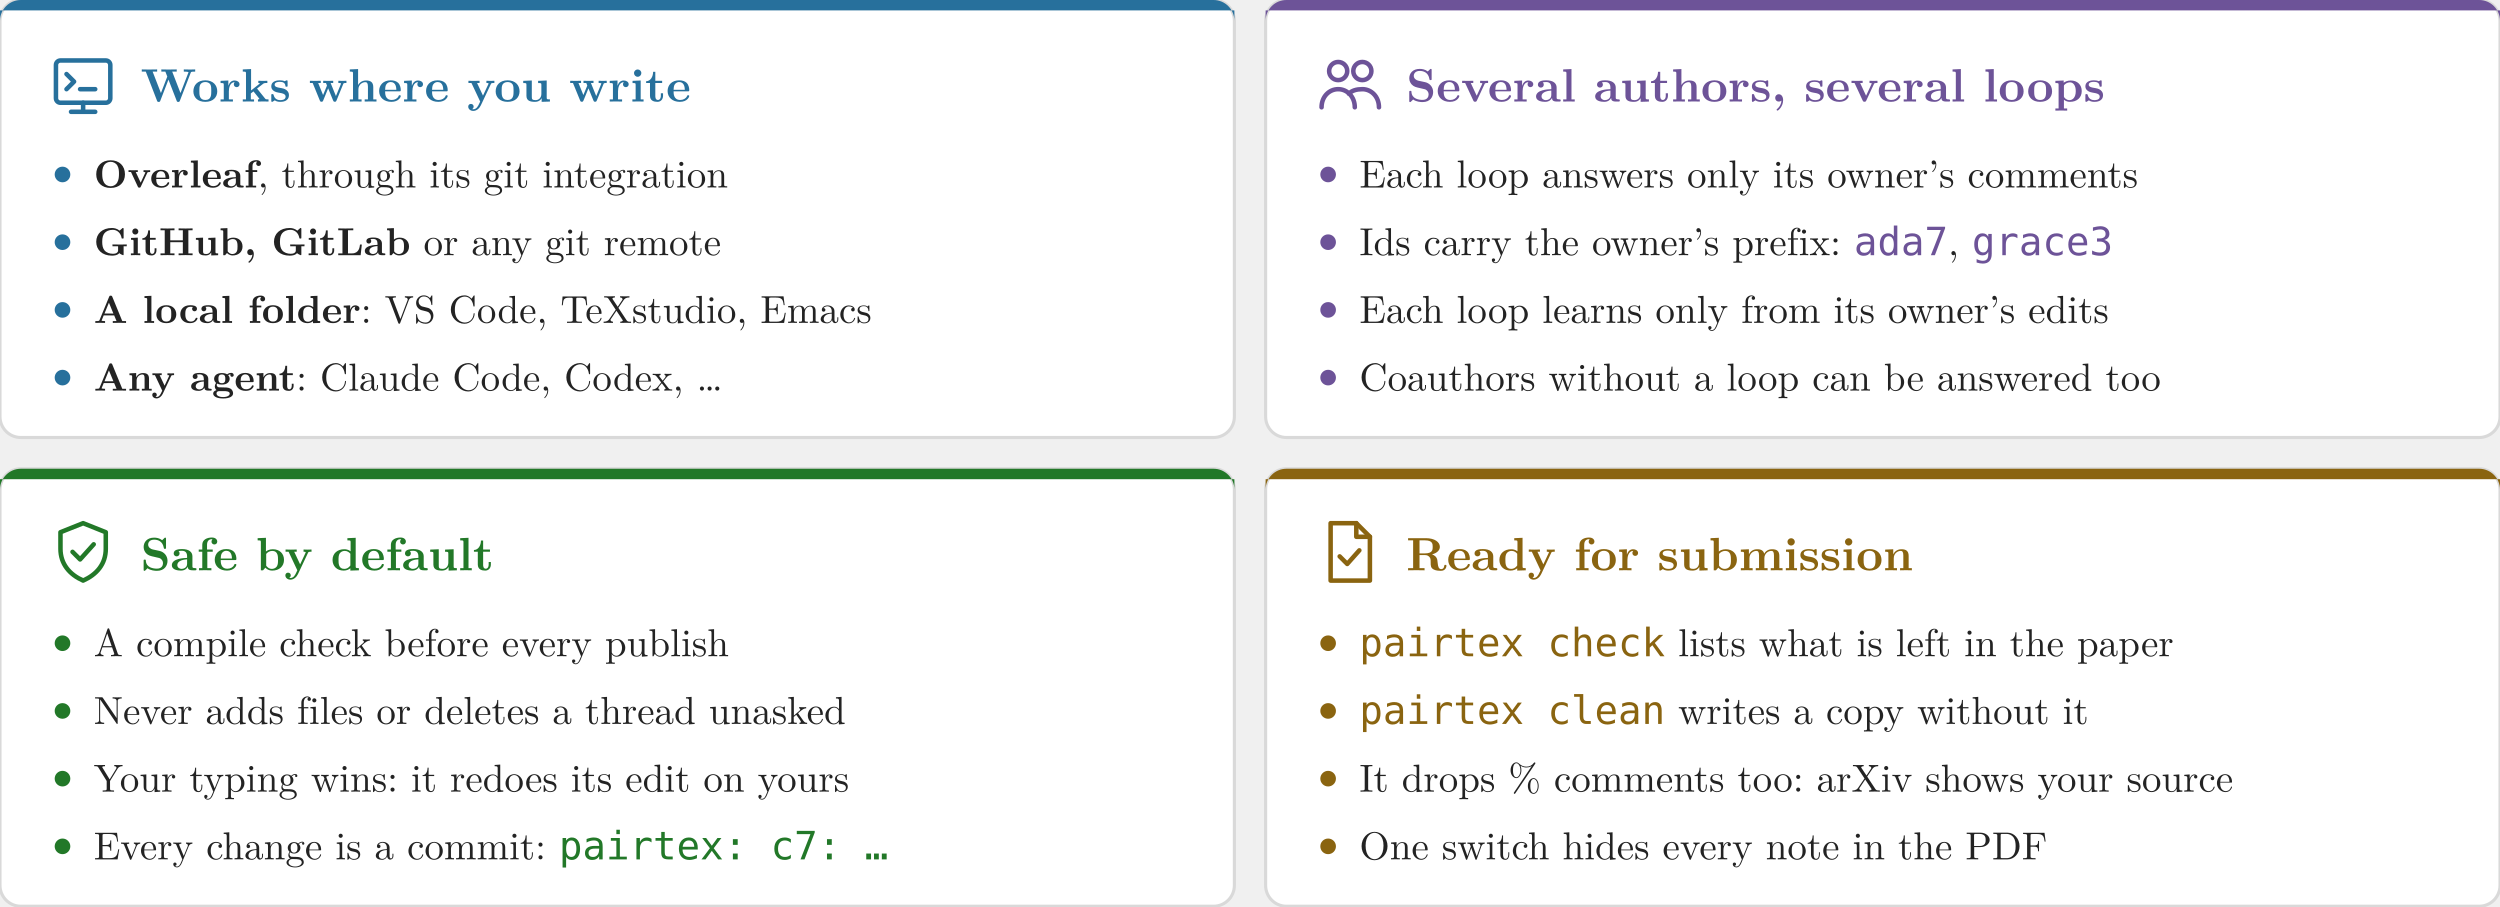
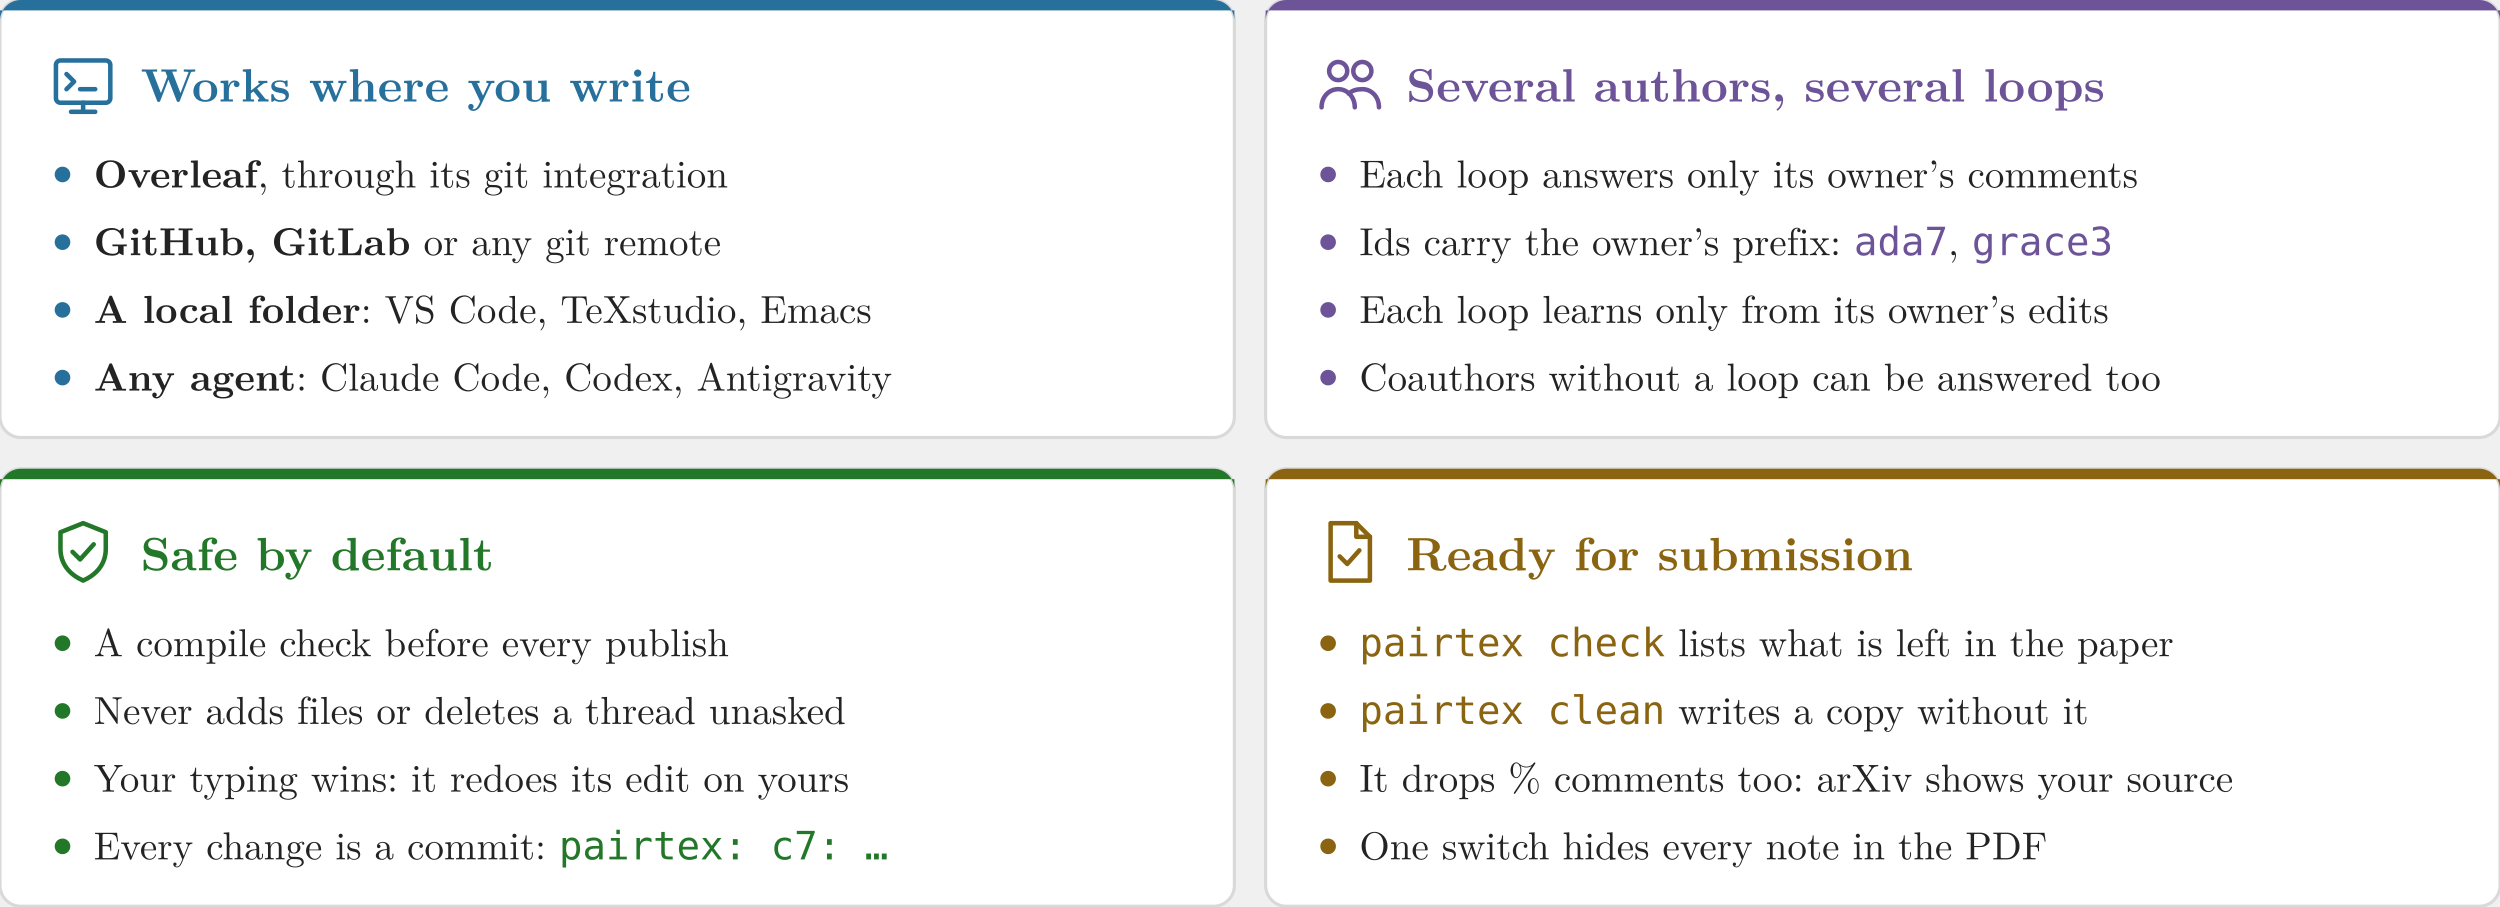
<svg xmlns="http://www.w3.org/2000/svg" viewBox="0 0 960 348" width="960" height="348" role="img" aria-label="Built for real papers: works where you write, several authors with several loops, safe by default, ready for submission">
  <style>text{font-family:'CMU Serif','Latin Modern Roman',Georgia,'Times New Roman',serif;fill:#232323} .m{font-family:Menlo,'SF Mono',Consolas,'DejaVu Sans Mono',monospace} .b{font-weight:700} .i{font-style:italic}</style>
  <defs>
    <marker id="a" viewBox="0 0 10 10" refX="8" refY="5" markerWidth="7" markerHeight="7" orient="auto-start-reverse">
      <path d="M1,1 L9,5 L1,9 Z" fill="#6B6B6B" />
    </marker>
    <marker id="ag" viewBox="0 0 10 10" refX="8" refY="5" markerWidth="7" markerHeight="7" orient="auto-start-reverse">
      <path d="M1,1 L9,5 L1,9 Z" fill="#C6952C" />
    </marker>
    <marker id="ap" viewBox="0 0 10 10" refX="8" refY="5" markerWidth="7" markerHeight="7" orient="auto-start-reverse">
      <path d="M1,1 L9,5 L1,9 Z" fill="#6D5398" />
    </marker>
    <marker id="ay" viewBox="0 0 10 10" refX="8" refY="5" markerWidth="7" markerHeight="7" orient="auto-start-reverse">
      <path d="M1,1 L9,5 L1,9 Z" fill="#27709C" />
    </marker>
    <marker id="an" viewBox="0 0 10 10" refX="8" refY="5" markerWidth="7" markerHeight="7" orient="auto-start-reverse">
      <path d="M1,1 L9,5 L1,9 Z" fill="#227828" />
    </marker>
  </defs>
  <rect x="0" y="0" width="474" height="168" rx="8" fill="#FFFFFF" stroke="#D9D9D9" stroke-width="1.2" />
  <path d="M0,8 a8,8 0 0 1 8,-8 h458 a8,8 0 0 1 8,8 v-4 h-474 Z" fill="#27709C" />
  <g transform="translate(18,18) scale(0.58)" fill="none" stroke="#27709C" stroke-width="3" stroke-linecap="round" stroke-linejoin="round">
    <rect x="6" y="9" width="36" height="28" rx="3" />
    <path d="M16 43h16M24 37v6M13 18l5 5-5 5M22 28h10" />
  </g>
  <text x="54" y="39" font-size="18" class="b" style="fill:#27709C">Works where you write</text>
  <circle cx="24" cy="67" r="3" fill="#27709C" />
  <text x="36" y="72" font-size="15">
    <tspan class="b">Overleaf</tspan>, through its git integration</text>
  <circle cx="24" cy="93" r="3" fill="#27709C" />
  <text x="36" y="98" font-size="15">
    <tspan class="b">GitHub, GitLab</tspan> or any git remote</text>
  <circle cx="24" cy="119" r="3" fill="#27709C" />
  <text x="36" y="124" font-size="15">
    <tspan class="b">A local folder</tspan>: VS Code, TeXstudio, Emacs</text>
  <circle cx="24" cy="145" r="3" fill="#27709C" />
  <text x="36" y="150" font-size="15">
-     <tspan class="b">Any agent</tspan>: Claude Code, Codex, …</text>
+     <tspan class="b">Any agent</tspan>: Claude Code, Codex, Antigravity</text>
  <rect x="486" y="0" width="474" height="168" rx="8" fill="#FFFFFF" stroke="#D9D9D9" stroke-width="1.2" />
  <path d="M486,8 a8,8 0 0 1 8,-8 h458 a8,8 0 0 1 8,8 v-4 h-474 Z" fill="#6D5398" />
  <g transform="translate(504,18) scale(0.58)" fill="none" stroke="#6D5398" stroke-width="3" stroke-linecap="round" stroke-linejoin="round">
    <circle cx="17" cy="16" r="6" />
    <circle cx="33" cy="16" r="6" />
    <path d="M6 40c0-7 5-12 11-12s11 5 11 12M24 31c2-2 5-3 9-3 6 0 11 5 11 12" />
  </g>
  <text x="540" y="39" font-size="18" class="b" style="fill:#6D5398">Several authors, several loops</text>
  <circle cx="510" cy="67" r="3" fill="#6D5398" />
  <text x="522" y="72" font-size="15">Each loop answers only its owner’s comments</text>
  <circle cx="510" cy="93" r="3" fill="#6D5398" />
  <text x="522" y="98" font-size="15">Ids carry the owner’s prefix: <tspan class="m" style="fill:#6D5398">ada7</tspan>, <tspan class="m" style="fill:#6D5398">grace3</tspan>
  </text>
  <circle cx="510" cy="119" r="3" fill="#6D5398" />
  <text x="522" y="124" font-size="15">Each loop learns only from its owner’s edits</text>
  <circle cx="510" cy="145" r="3" fill="#6D5398" />
  <text x="522" y="150" font-size="15">Coauthors without a loop can be answered too</text>
  <rect x="0" y="180" width="474" height="168" rx="8" fill="#FFFFFF" stroke="#D9D9D9" stroke-width="1.2" />
  <path d="M0,188 a8,8 0 0 1 8,-8 h458 a8,8 0 0 1 8,8 v-4 h-474 Z" fill="#227828" />
  <g transform="translate(18,198) scale(0.58)" fill="none" stroke="#227828" stroke-width="3" stroke-linecap="round" stroke-linejoin="round">
    <path d="M24 5l15 6v11c0 10-6 17-15 21C15 39 9 32 9 22V11z" />
    <path d="M17 24l5 5 9-10" />
  </g>
  <text x="54" y="219" font-size="18" class="b" style="fill:#227828">Safe by default</text>
  <circle cx="24" cy="247" r="3" fill="#227828" />
  <text x="36" y="252" font-size="15">A compile check before every publish</text>
  <circle cx="24" cy="273" r="3" fill="#227828" />
  <text x="36" y="278" font-size="15">Never adds files or deletes a thread unasked</text>
  <circle cx="24" cy="299" r="3" fill="#227828" />
  <text x="36" y="304" font-size="15">Your typing wins: it redoes its edit on yours</text>
  <circle cx="24" cy="325" r="3" fill="#227828" />
  <text x="36" y="330" font-size="15">Every change is a commit: <tspan class="m" style="fill:#227828">pairtex: c7: …</tspan>
  </text>
  <rect x="486" y="180" width="474" height="168" rx="8" fill="#FFFFFF" stroke="#D9D9D9" stroke-width="1.2" />
  <path d="M486,188 a8,8 0 0 1 8,-8 h458 a8,8 0 0 1 8,8 v-4 h-474 Z" fill="#8A6410" />
  <g transform="translate(504,198) scale(0.58)" fill="none" stroke="#8A6410" stroke-width="3" stroke-linecap="round" stroke-linejoin="round">
    <path d="M12 5h17l9 9v29H12z" />
    <path d="M29 5v9h9M18 27l5 5 8-9" />
  </g>
  <text x="540" y="219" font-size="18" class="b" style="fill:#8A6410">Ready for submission</text>
  <circle cx="510" cy="247" r="3" fill="#8A6410" />
  <text x="522" y="252" font-size="15">
    <tspan class="m" style="fill:#8A6410">pairtex check</tspan> lists what is left in the paper</text>
  <circle cx="510" cy="273" r="3" fill="#8A6410" />
  <text x="522" y="278" font-size="15">
    <tspan class="m" style="fill:#8A6410">pairtex clean</tspan> writes a copy without it</text>
  <circle cx="510" cy="299" r="3" fill="#8A6410" />
  <text x="522" y="304" font-size="15">It drops % comments too: arXiv shows your source</text>
  <circle cx="510" cy="325" r="3" fill="#8A6410" />
  <text x="522" y="330" font-size="15">One switch hides every note in the PDF</text>
</svg>
